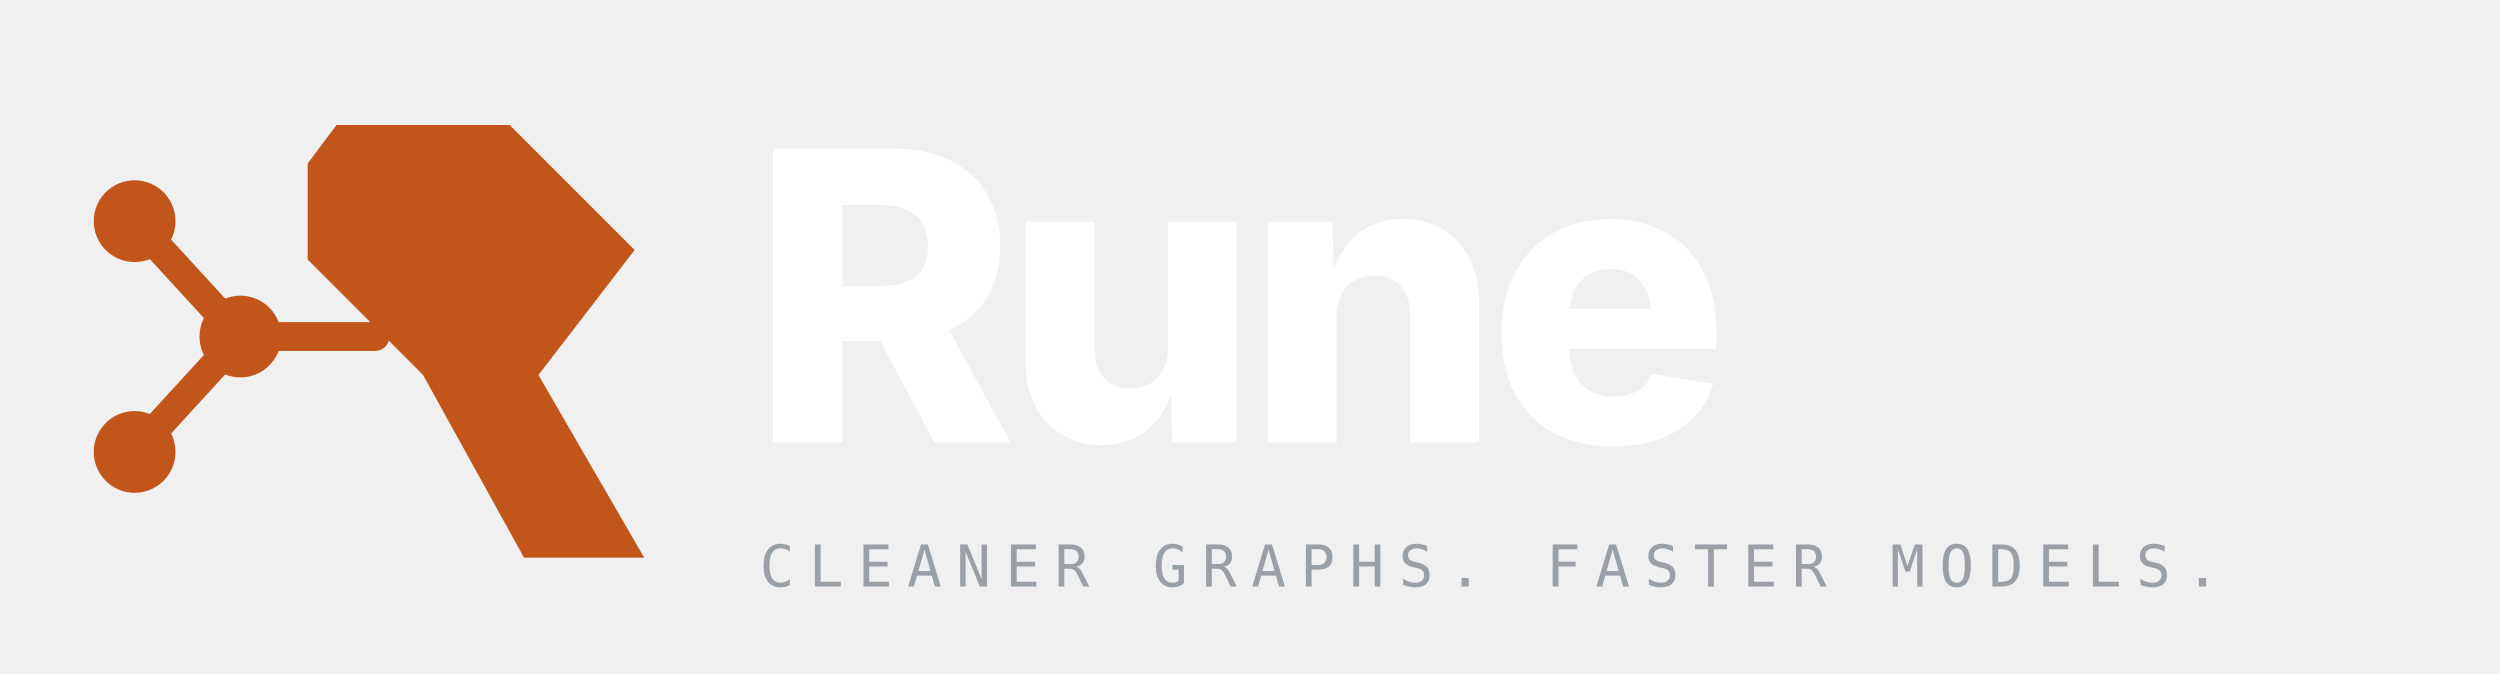
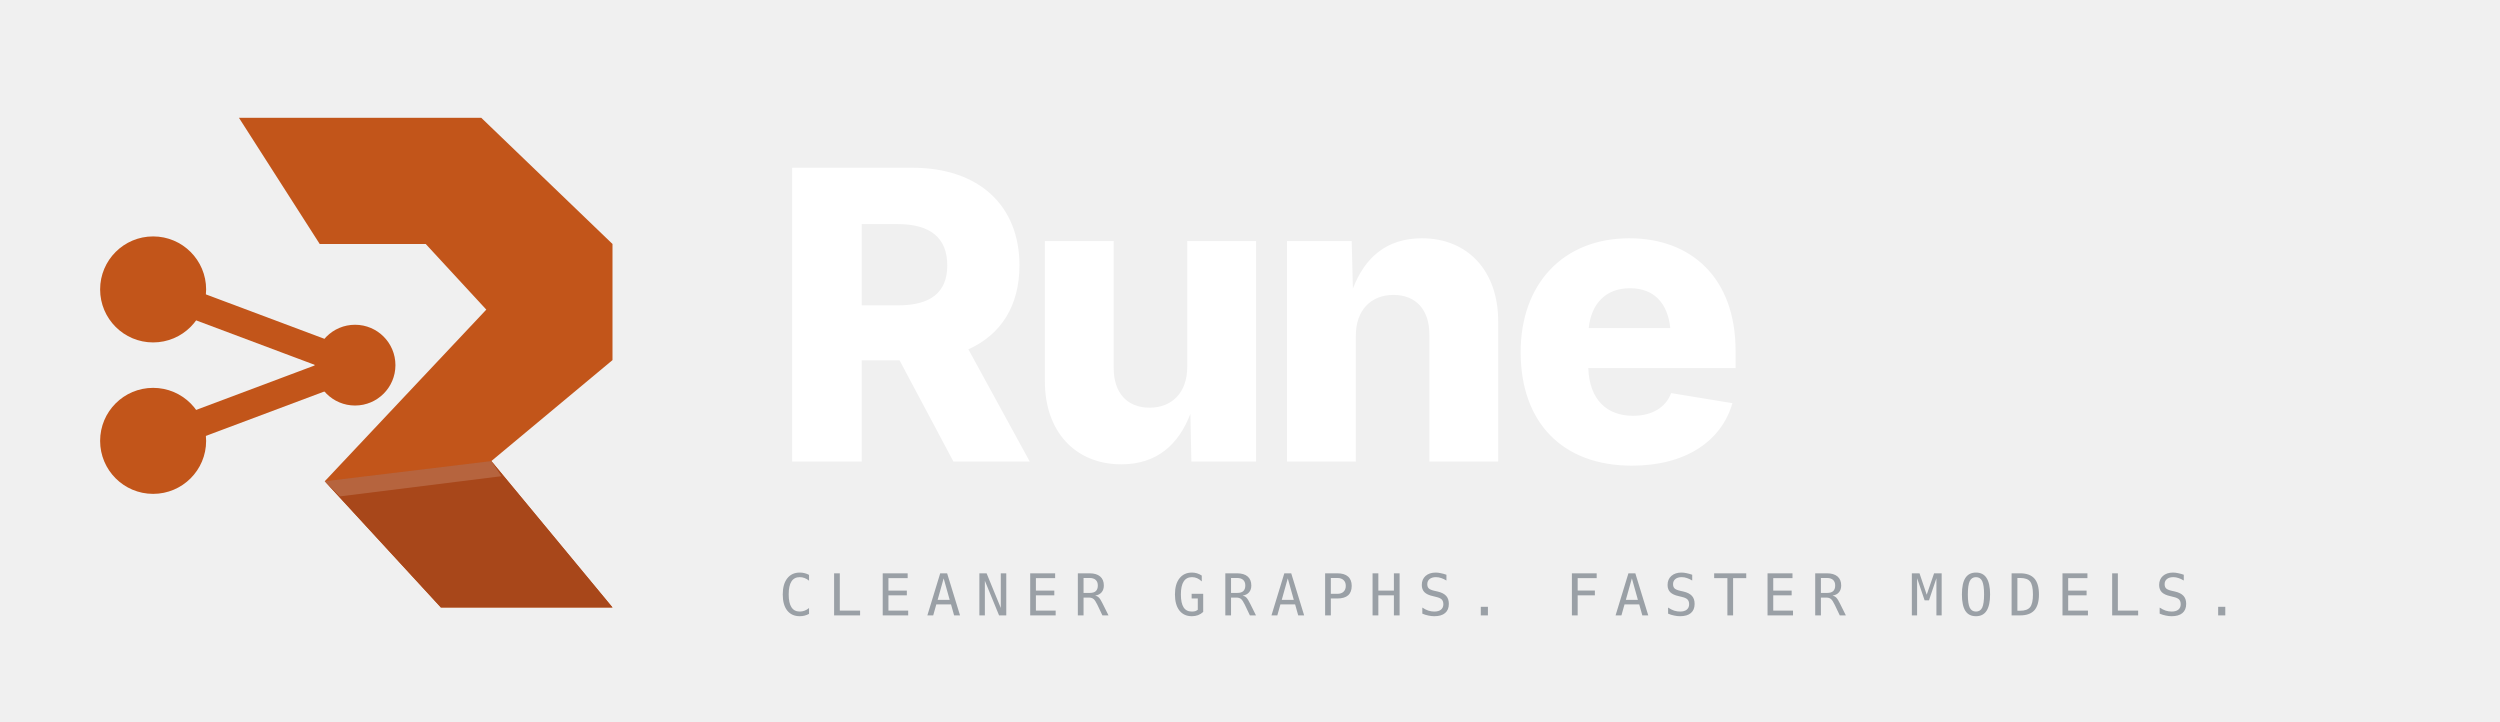
- <svg xmlns="http://www.w3.org/2000/svg" viewBox="0 0 520 140" role="img" aria-label="Rune — cleaner graphs, faster models">
-   <g transform="translate(16 20)">
-     <g fill="none" stroke="#C2551A" stroke-width="6" stroke-linecap="round" stroke-linejoin="round">
-       <path d="M12 26L34 50L12 74" />
-       <path d="M34 50H62" />
+ <svg xmlns="http://www.w3.org/2000/svg" viewBox="0 0 520 150" role="img" aria-label="Rune — cleaner graphs, faster models">
+   <g transform="translate(14 14) scale(1.05)">
+     <g fill="none" stroke="#C2551A" stroke-width="5.5" stroke-linecap="round" stroke-linejoin="round">
+       <path d="M17 44L57 59L17 74" />
    </g>
    <g fill="#C2551A">
-       <circle cx="12" cy="26" r="8.5" />
-       <circle cx="12" cy="74" r="8.5" />
-       <circle cx="34" cy="50" r="8.5" />
-       <path d="M54 6H90L116 32L96 58L118 96H93L72 58L48 34V14Z" />
+       <circle cx="17" cy="44" r="10.5" />
+       <circle cx="17" cy="74" r="10.5" />
+       <circle cx="57" cy="59" r="8" />
    </g>
+     <path fill="#C2551A" d="M34 10H82L108 35V58L84 78L108 107H74L51 82L83 48L71 35H50Z" />
+     <path fill="#A8471A" d="M51 82L84 78L108 107H74Z" />
+     <path fill="#fff" fill-opacity=".16" d="M51 82L84 78L86 81L54 85Z" />
  </g>
-   <text x="156" y="92" font-family="Inter, 'Helvetica Neue', Helvetica, Arial, sans-serif" font-weight="800" font-size="84" letter-spacing="-3" fill="#FFFFFF">Rune</text>
-   <text x="158" y="122" font-family="'JetBrains Mono', 'SF Mono', Menlo, Consolas, monospace" font-weight="500" font-size="12" letter-spacing="3" fill="#9AA0A6">CLEANER GRAPHS. FASTER MODELS.</text>
+   <text x="160" y="96" font-family="Inter, 'Helvetica Neue', Helvetica, Arial, sans-serif" font-weight="800" font-size="84" letter-spacing="-3" fill="#FFFFFF">Rune</text>
+   <text x="162" y="128" font-family="'JetBrains Mono', 'SF Mono', Menlo, Consolas, monospace" font-weight="500" font-size="12" letter-spacing="3" fill="#9AA0A6">CLEANER GRAPHS. FASTER MODELS.</text>
</svg>
